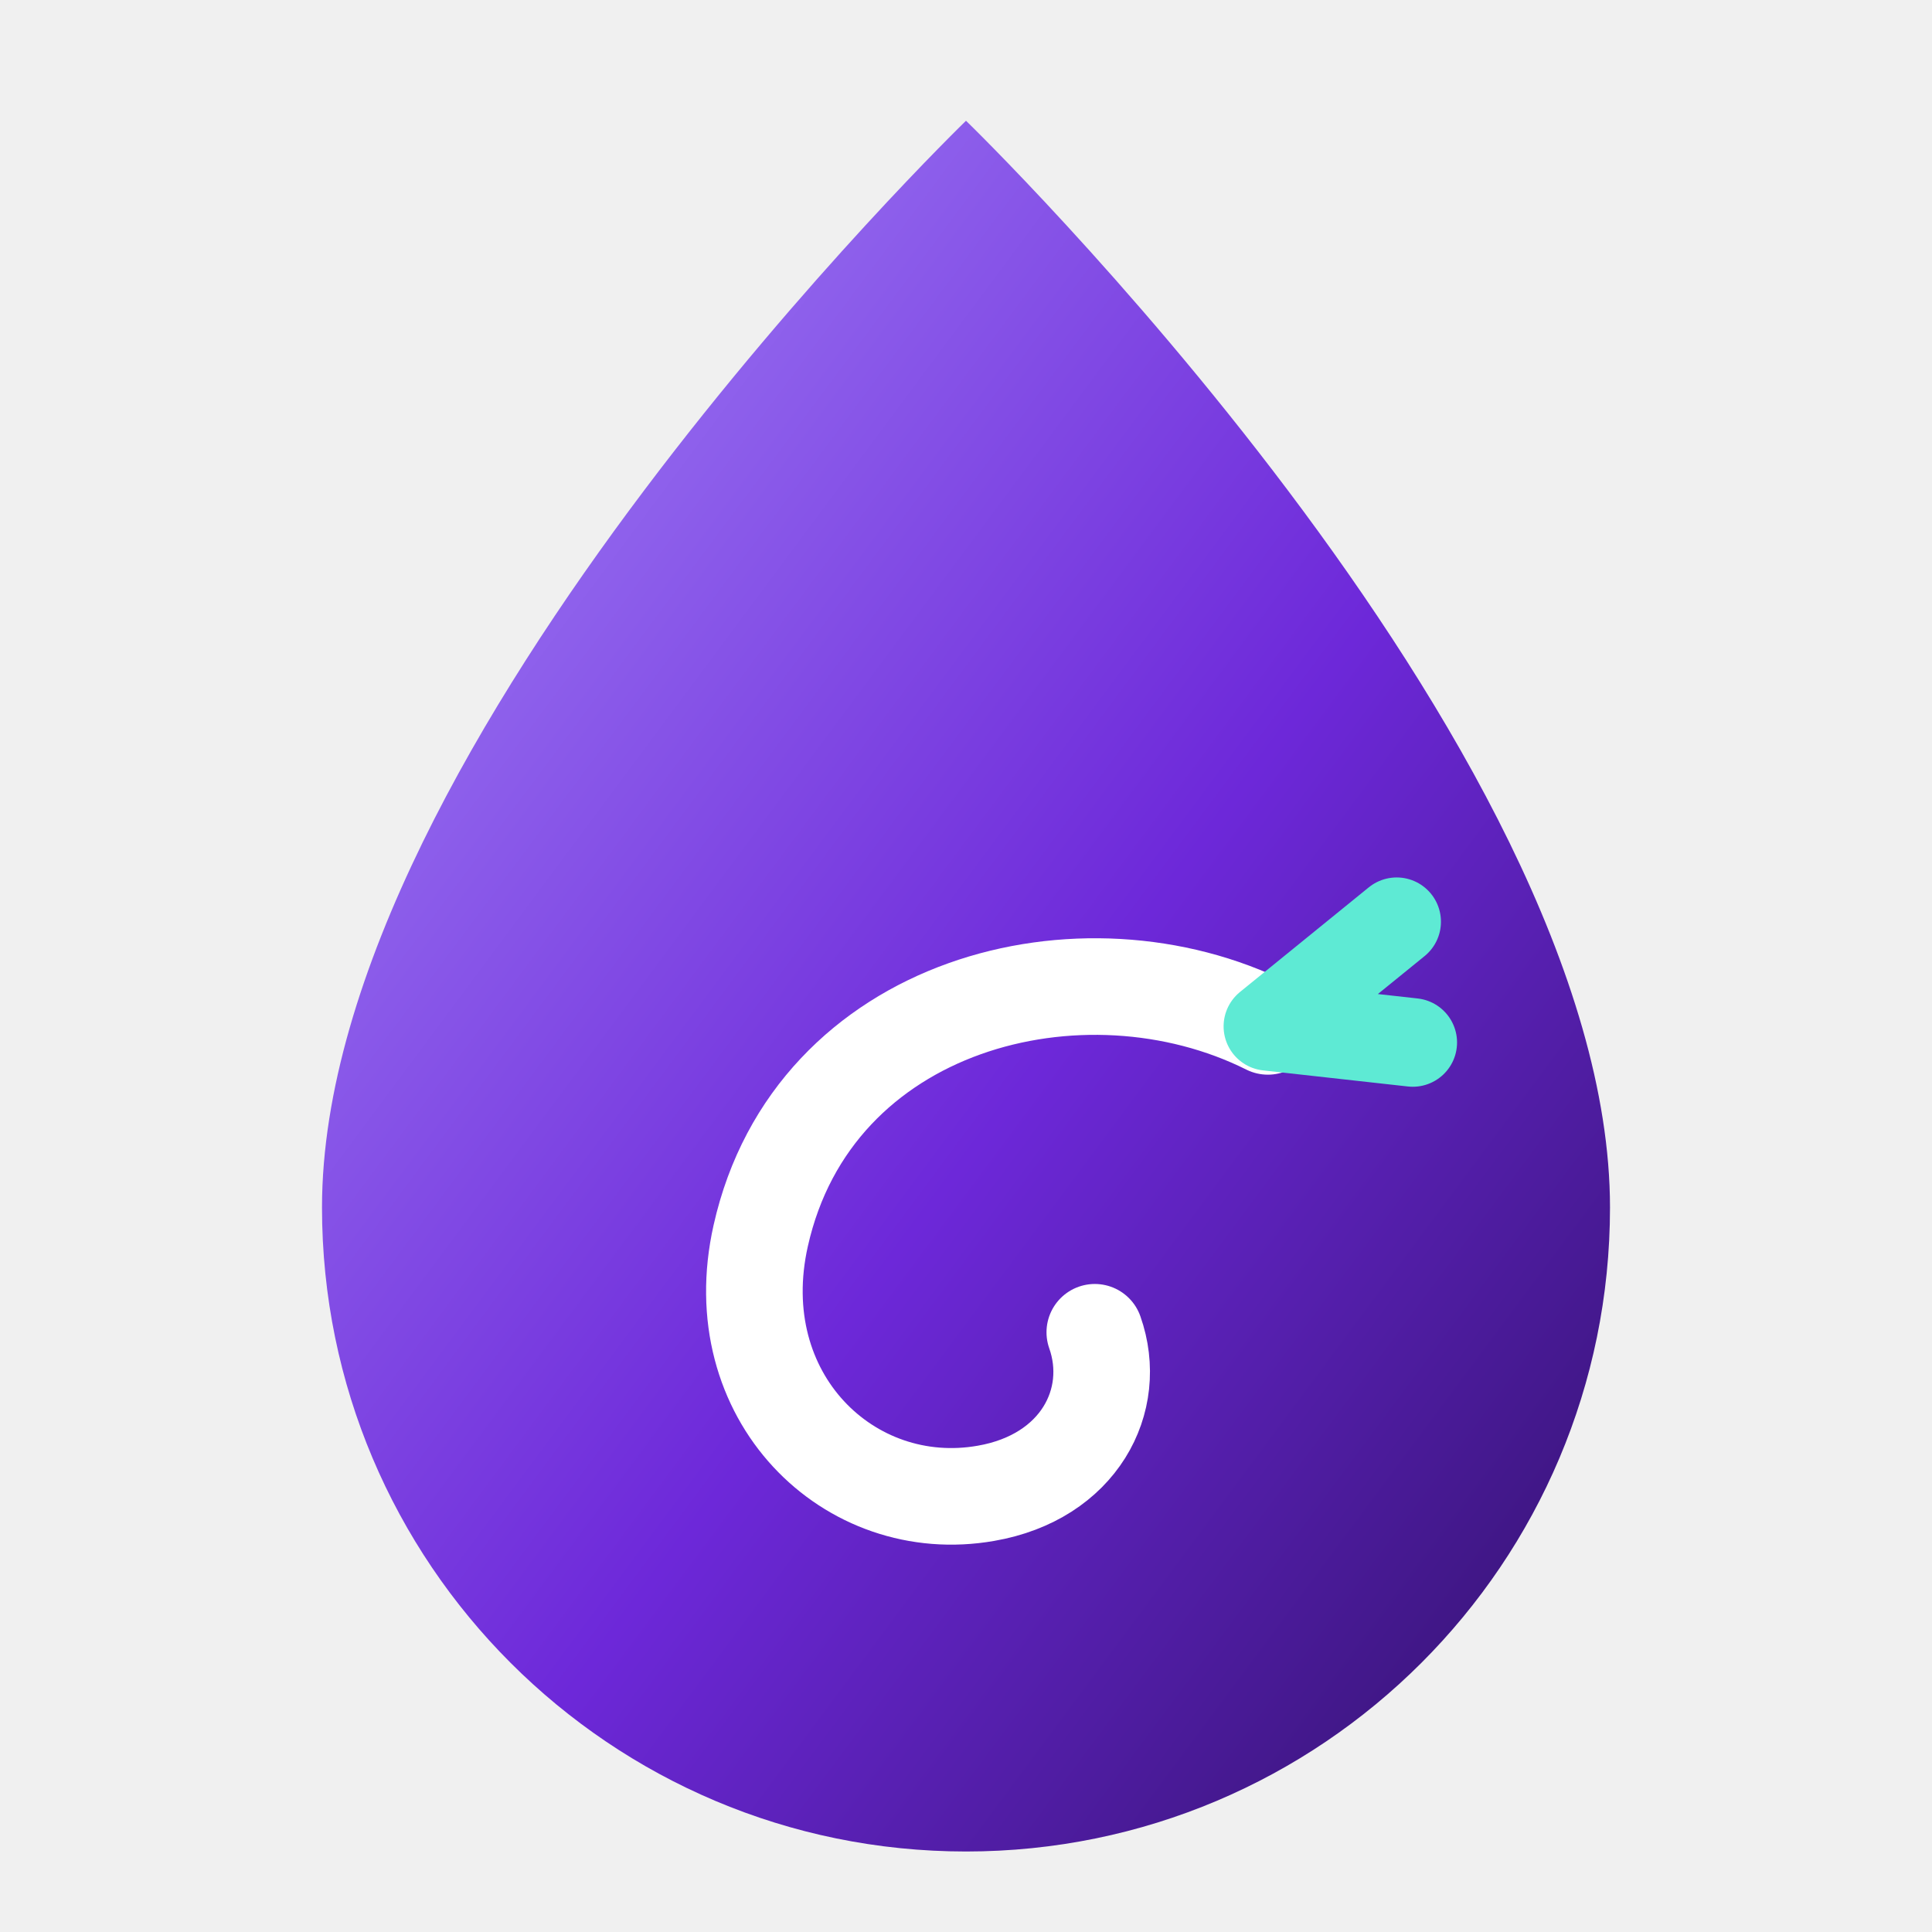
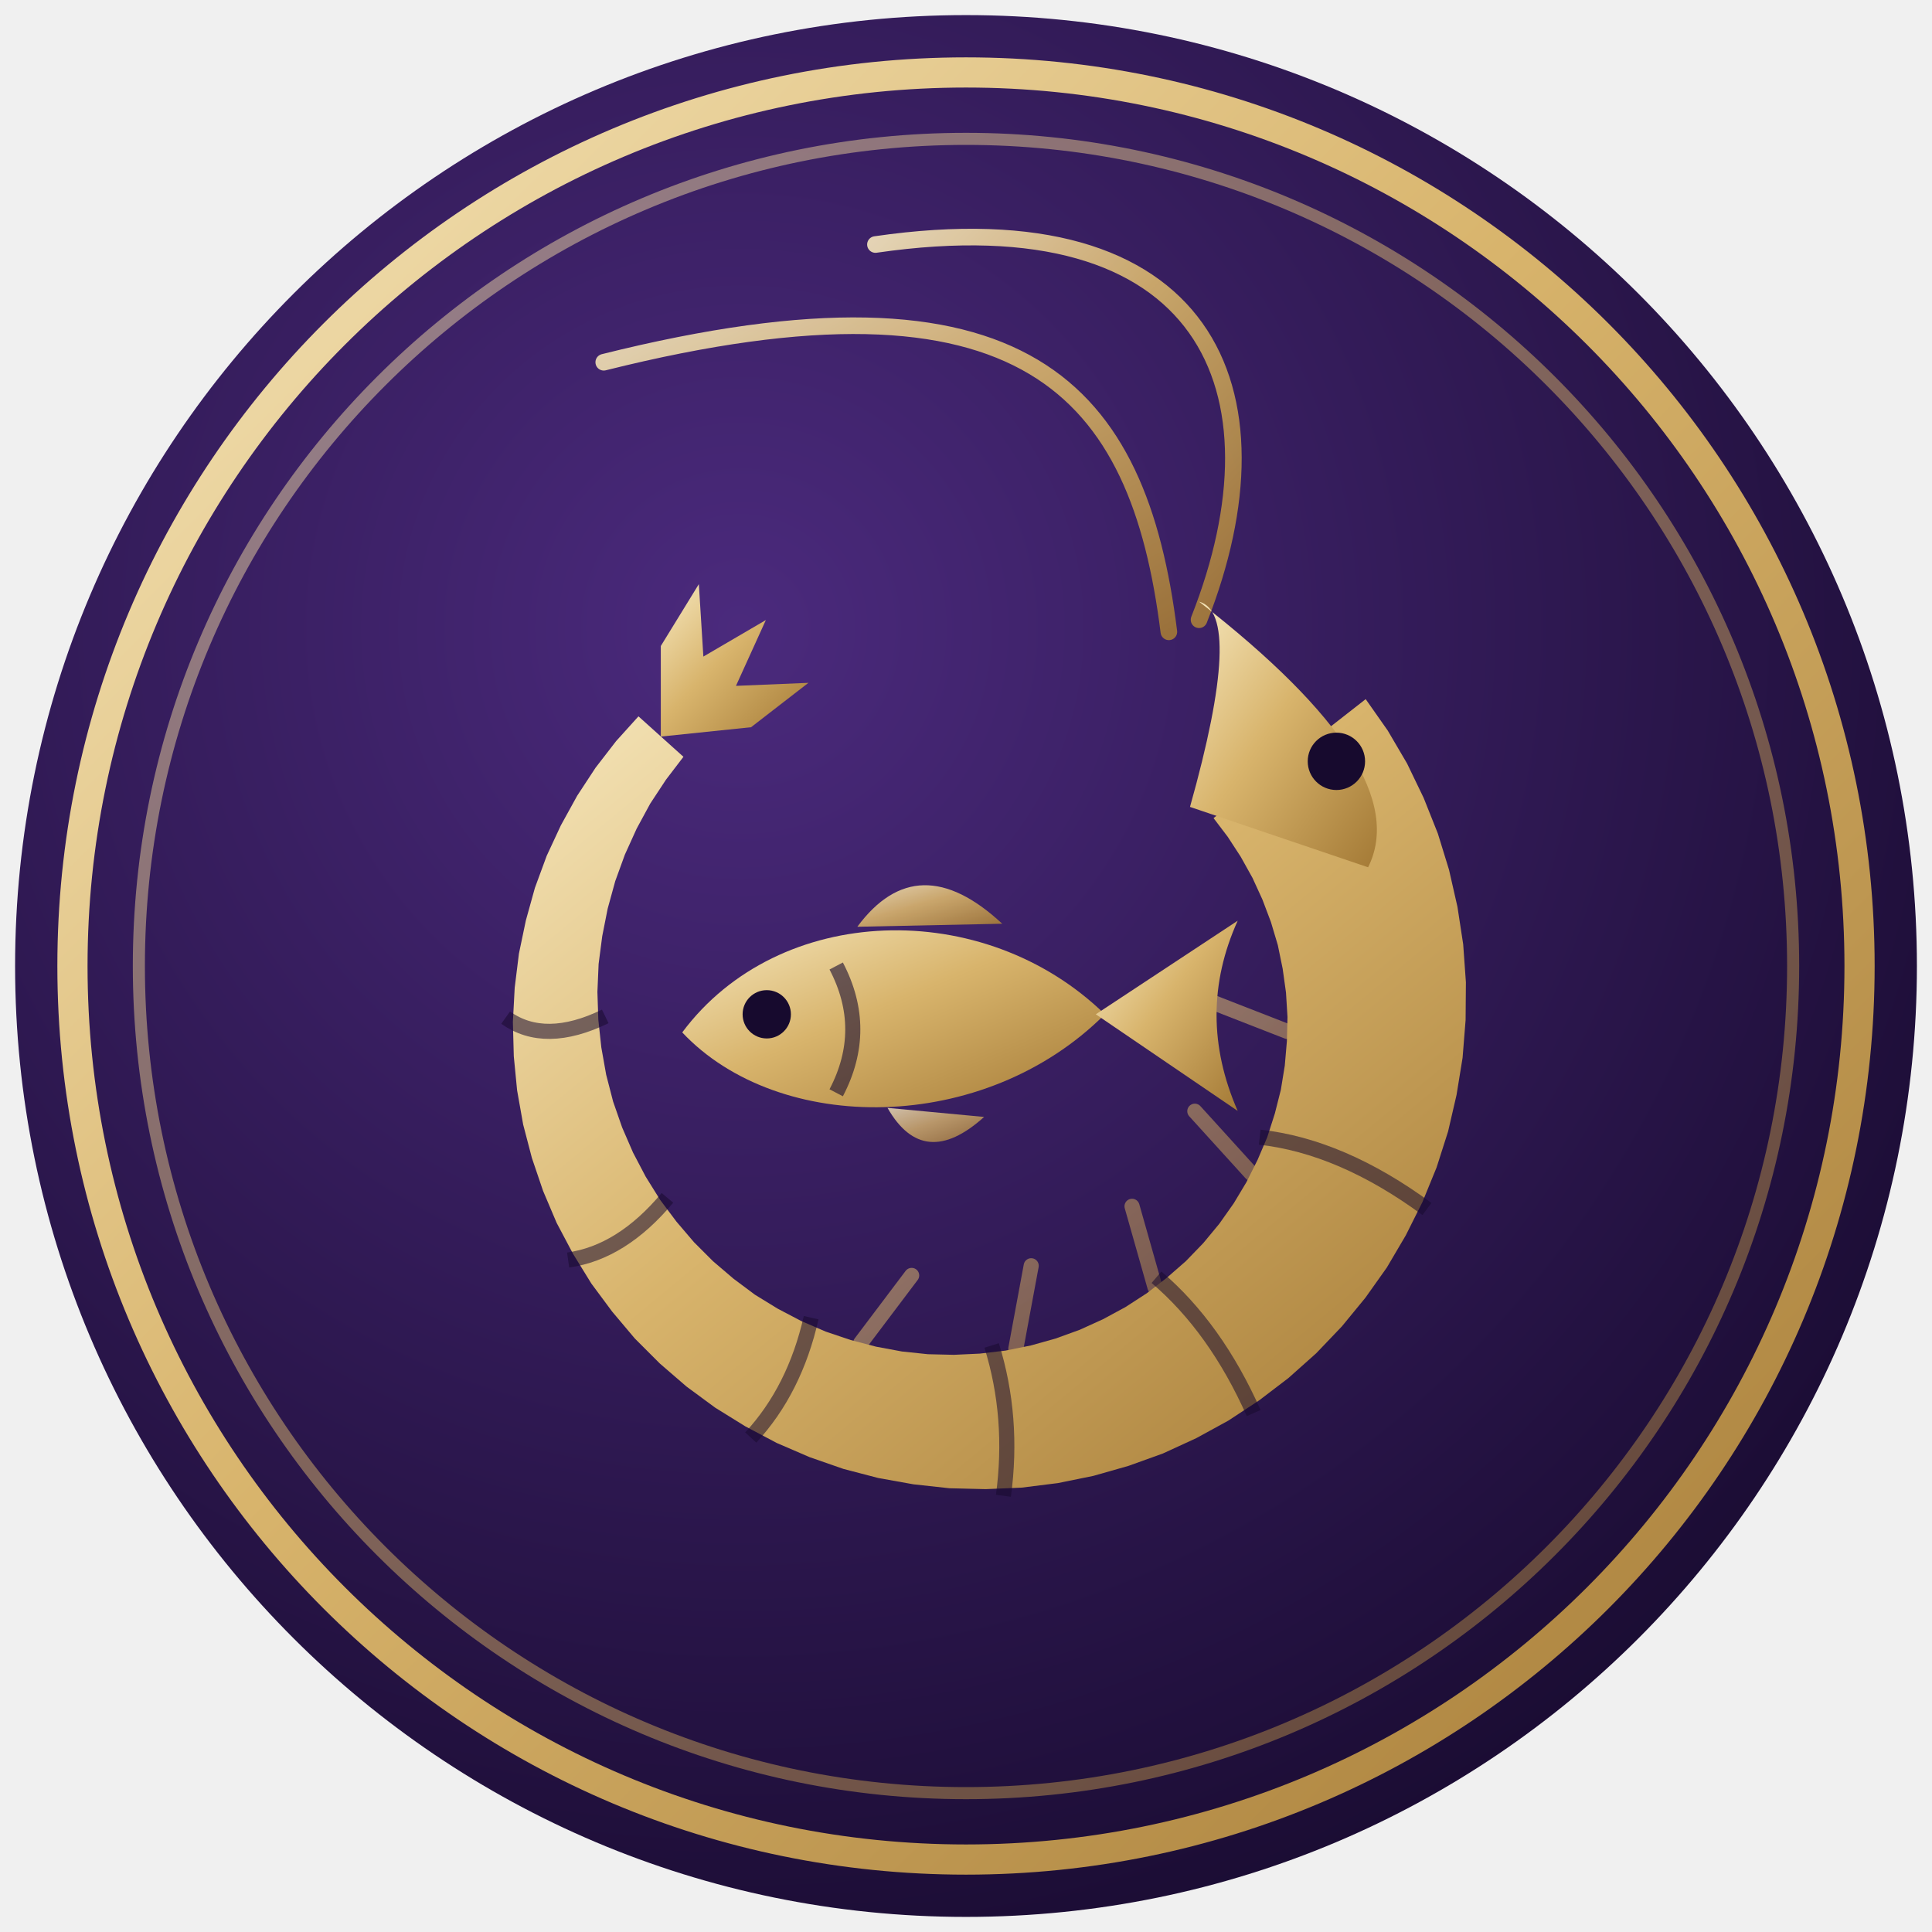
- <svg xmlns="http://www.w3.org/2000/svg" viewBox="0 0 48 48">
+ <svg xmlns="http://www.w3.org/2000/svg" viewBox="0 0 64 64">
  <defs>
-     <linearGradient id="g" x1="0" y1="0" x2="1" y2="1">
-       <stop offset="0" stop-color="#a78bfa" />
-       <stop offset=".55" stop-color="#6d28d9" />
-       <stop offset="1" stop-color="#2e1065" />
+     <linearGradient id="fg" x1="0" y1="0" x2="1" y2="1">
+       <stop offset="0" stop-color="#f6e7bd" />
+       <stop offset=".45" stop-color="#d8b46c" />
+       <stop offset="1" stop-color="#a47a36" />
    </linearGradient>
+     <radialGradient id="fb" cx="38%" cy="32%" r="78%">
+       <stop offset="0" stop-color="#4b2a7d" />
+       <stop offset="1" stop-color="#170a2e" />
+     </radialGradient>
  </defs>
-   <path d="M24 3c0 0 16 15.5 16 27a16 16 0 0 1-32 0C8 18.5 24 3 24 3z" fill="url(#g)" />
-   <path d="M31.5 25.5c-4.6-2.3-11.3-.6-12.6 5.2-.9 4 2.2 7 5.6 6.4 2.3-.4 3.3-2.3 2.7-4" fill="none" stroke="#fff" stroke-width="2.4" stroke-linecap="round" />
-   <path d="M31.5 25.5l3.2-2.6M31.5 25.5l3.6.4" stroke="#5eead4" stroke-width="2.2" stroke-linecap="round" />
+   <circle cx="32" cy="32" r="31.5" fill="url(#fb)" />
+   <circle cx="32" cy="32" r="29.6" fill="none" stroke="url(#fg)" stroke-width="1" />
+   <circle cx="32" cy="32" r="27.4" fill="none" stroke="url(#fg)" stroke-width=".4" opacity=".5" />
+   <g fill="none" stroke="url(#fg)" stroke-linecap="round" stroke-width=".55" opacity=".9">
+     <path d="M38.72 20.93 C 37.72 12.93, 34 8.5, 20 12" />
+     <path d="M39.72 20.53 C 42.72 12.93, 40 6.5, 29 8.1" />
+   </g>
+   <path d="M42.65 34.17 L40.06 33.16 M41.45 38.87 L39.58 36.81 M38.26 42.64 L37.5 39.96 M33.65 44.68 L34.16 41.93 M28.51 44.49 L30.2 42.25" fill="none" stroke="url(#fg)" stroke-width=".5" stroke-linecap="round" opacity=".55" />
+   <path d="M21.89 24.4 L21.89 21.4 L23.15 19.35 L23.3 21.75 Z M21.89 24.4 L23.3 21.75 L25.37 20.54 L24.38 22.72 Z M21.89 24.4 L24.38 22.72 L26.78 22.62 L24.88 24.09 Z" fill="url(#fg)" />
+   <path d="M45.24 23.16 L45.97 24.2 L46.61 25.29 L47.16 26.43 L47.63 27.61 L48 28.81 L48.28 30.04 L48.47 31.28 L48.56 32.54 L48.55 33.79 L48.45 35.04 L48.25 36.27 L47.97 37.48 L47.59 38.67 L47.12 39.82 L46.57 40.92 L45.94 41.99 L45.23 42.99 L44.45 43.94 L43.6 44.83 L42.68 45.65 L41.71 46.39 L40.69 47.06 L39.63 47.64 L38.52 48.15 L37.38 48.56 L36.22 48.89 L35.04 49.13 L33.84 49.28 L32.65 49.33 L31.45 49.3 L30.26 49.17 L29.09 48.96 L27.94 48.66 L26.82 48.27 L25.73 47.8 L24.69 47.25 L23.69 46.63 L22.74 45.93 L21.86 45.17 L21.03 44.34 L20.28 43.45 L19.59 42.52 L18.98 41.53 L18.44 40.51 L17.99 39.45 L17.62 38.36 L17.33 37.25 L17.13 36.12 L17.02 34.99 L16.99 33.85 L17.05 32.72 L17.19 31.59 L17.42 30.49 L17.72 29.41 L18.11 28.35 L18.58 27.34 L19.12 26.36 L19.73 25.43 L20.41 24.55 L21.15 23.73 L22.64 25.07 L22.06 25.83 L21.54 26.62 L21.09 27.45 L20.7 28.31 L20.38 29.19 L20.13 30.1 L19.95 31.01 L19.83 31.93 L19.79 32.86 L19.82 33.78 L19.92 34.7 L20.08 35.6 L20.31 36.49 L20.61 37.35 L20.97 38.18 L21.39 38.98 L21.87 39.75 L22.41 40.47 L22.99 41.15 L23.62 41.78 L24.3 42.36 L25.01 42.89 L25.76 43.35 L26.54 43.76 L27.35 44.11 L28.18 44.39 L29.02 44.61 L29.88 44.77 L30.74 44.86 L31.6 44.88 L32.46 44.84 L33.31 44.74 L34.15 44.57 L34.97 44.34 L35.77 44.05 L36.54 43.7 L37.28 43.3 L37.99 42.84 L38.65 42.33 L39.28 41.78 L39.86 41.18 L40.39 40.54 L40.87 39.86 L41.29 39.16 L41.66 38.42 L41.98 37.67 L42.23 36.89 L42.43 36.1 L42.56 35.3 L42.63 34.49 L42.65 33.69 L42.6 32.88 L42.49 32.09 L42.33 31.31 L42.1 30.54 L41.82 29.8 L41.49 29.08 L41.1 28.38 L40.67 27.72 L40.2 27.1 Z" fill="url(#fg)" />
+   <path d="M39.42 26.73 Q41.22 20.33 39.72 19.93 Q46.92 25.53 45.32 28.73 Z" fill="url(#fg)" />
+   <path d="M47.27 40.05 Q44.44 37.97 41.73 37.67 M41.53 46.81 Q40.27 43.98 38.31 42.31 M33.24 49.55 Q33.59 46.95 32.85 44.57 M24.87 47.62 Q26.33 46.04 26.87 43.65 M18.82 41.74 Q20.6 41.49 22.11 39.68 M16.75 33.71 Q18.05 34.64 20.05 33.67" fill="none" stroke="#170a2e" stroke-width=".5" opacity=".55" />
+   <circle cx="44.27" cy="25.22" r=".95" fill="#170a2e" />
+   <g fill="url(#fg)">
+     <path d="M22.6 34.2 C 25.8 29.9, 32.6 29.7, 36.6 33.6 C 32.6 37.6, 25.8 37.6, 22.6 34.2 Z" />
+     <path d="M36.3 33.6 L 41 30.5 Q 39.6 33.6 41 36.8 Z" />
+     <path d="M28.4 30.7 Q 30.4 28 33.2 30.6 Z" opacity=".9" />
+     <path d="M29.4 36.7 Q 30.6 38.8 32.6 37 Z" opacity=".8" />
+   </g>
+   <circle cx="25.4" cy="33.6" r=".8" fill="#170a2e" />
+   <path d="M27.7 32 q1.1 2.1 0 4.2" stroke="#170a2e" stroke-width=".5" fill="none" opacity=".6" />
</svg>
